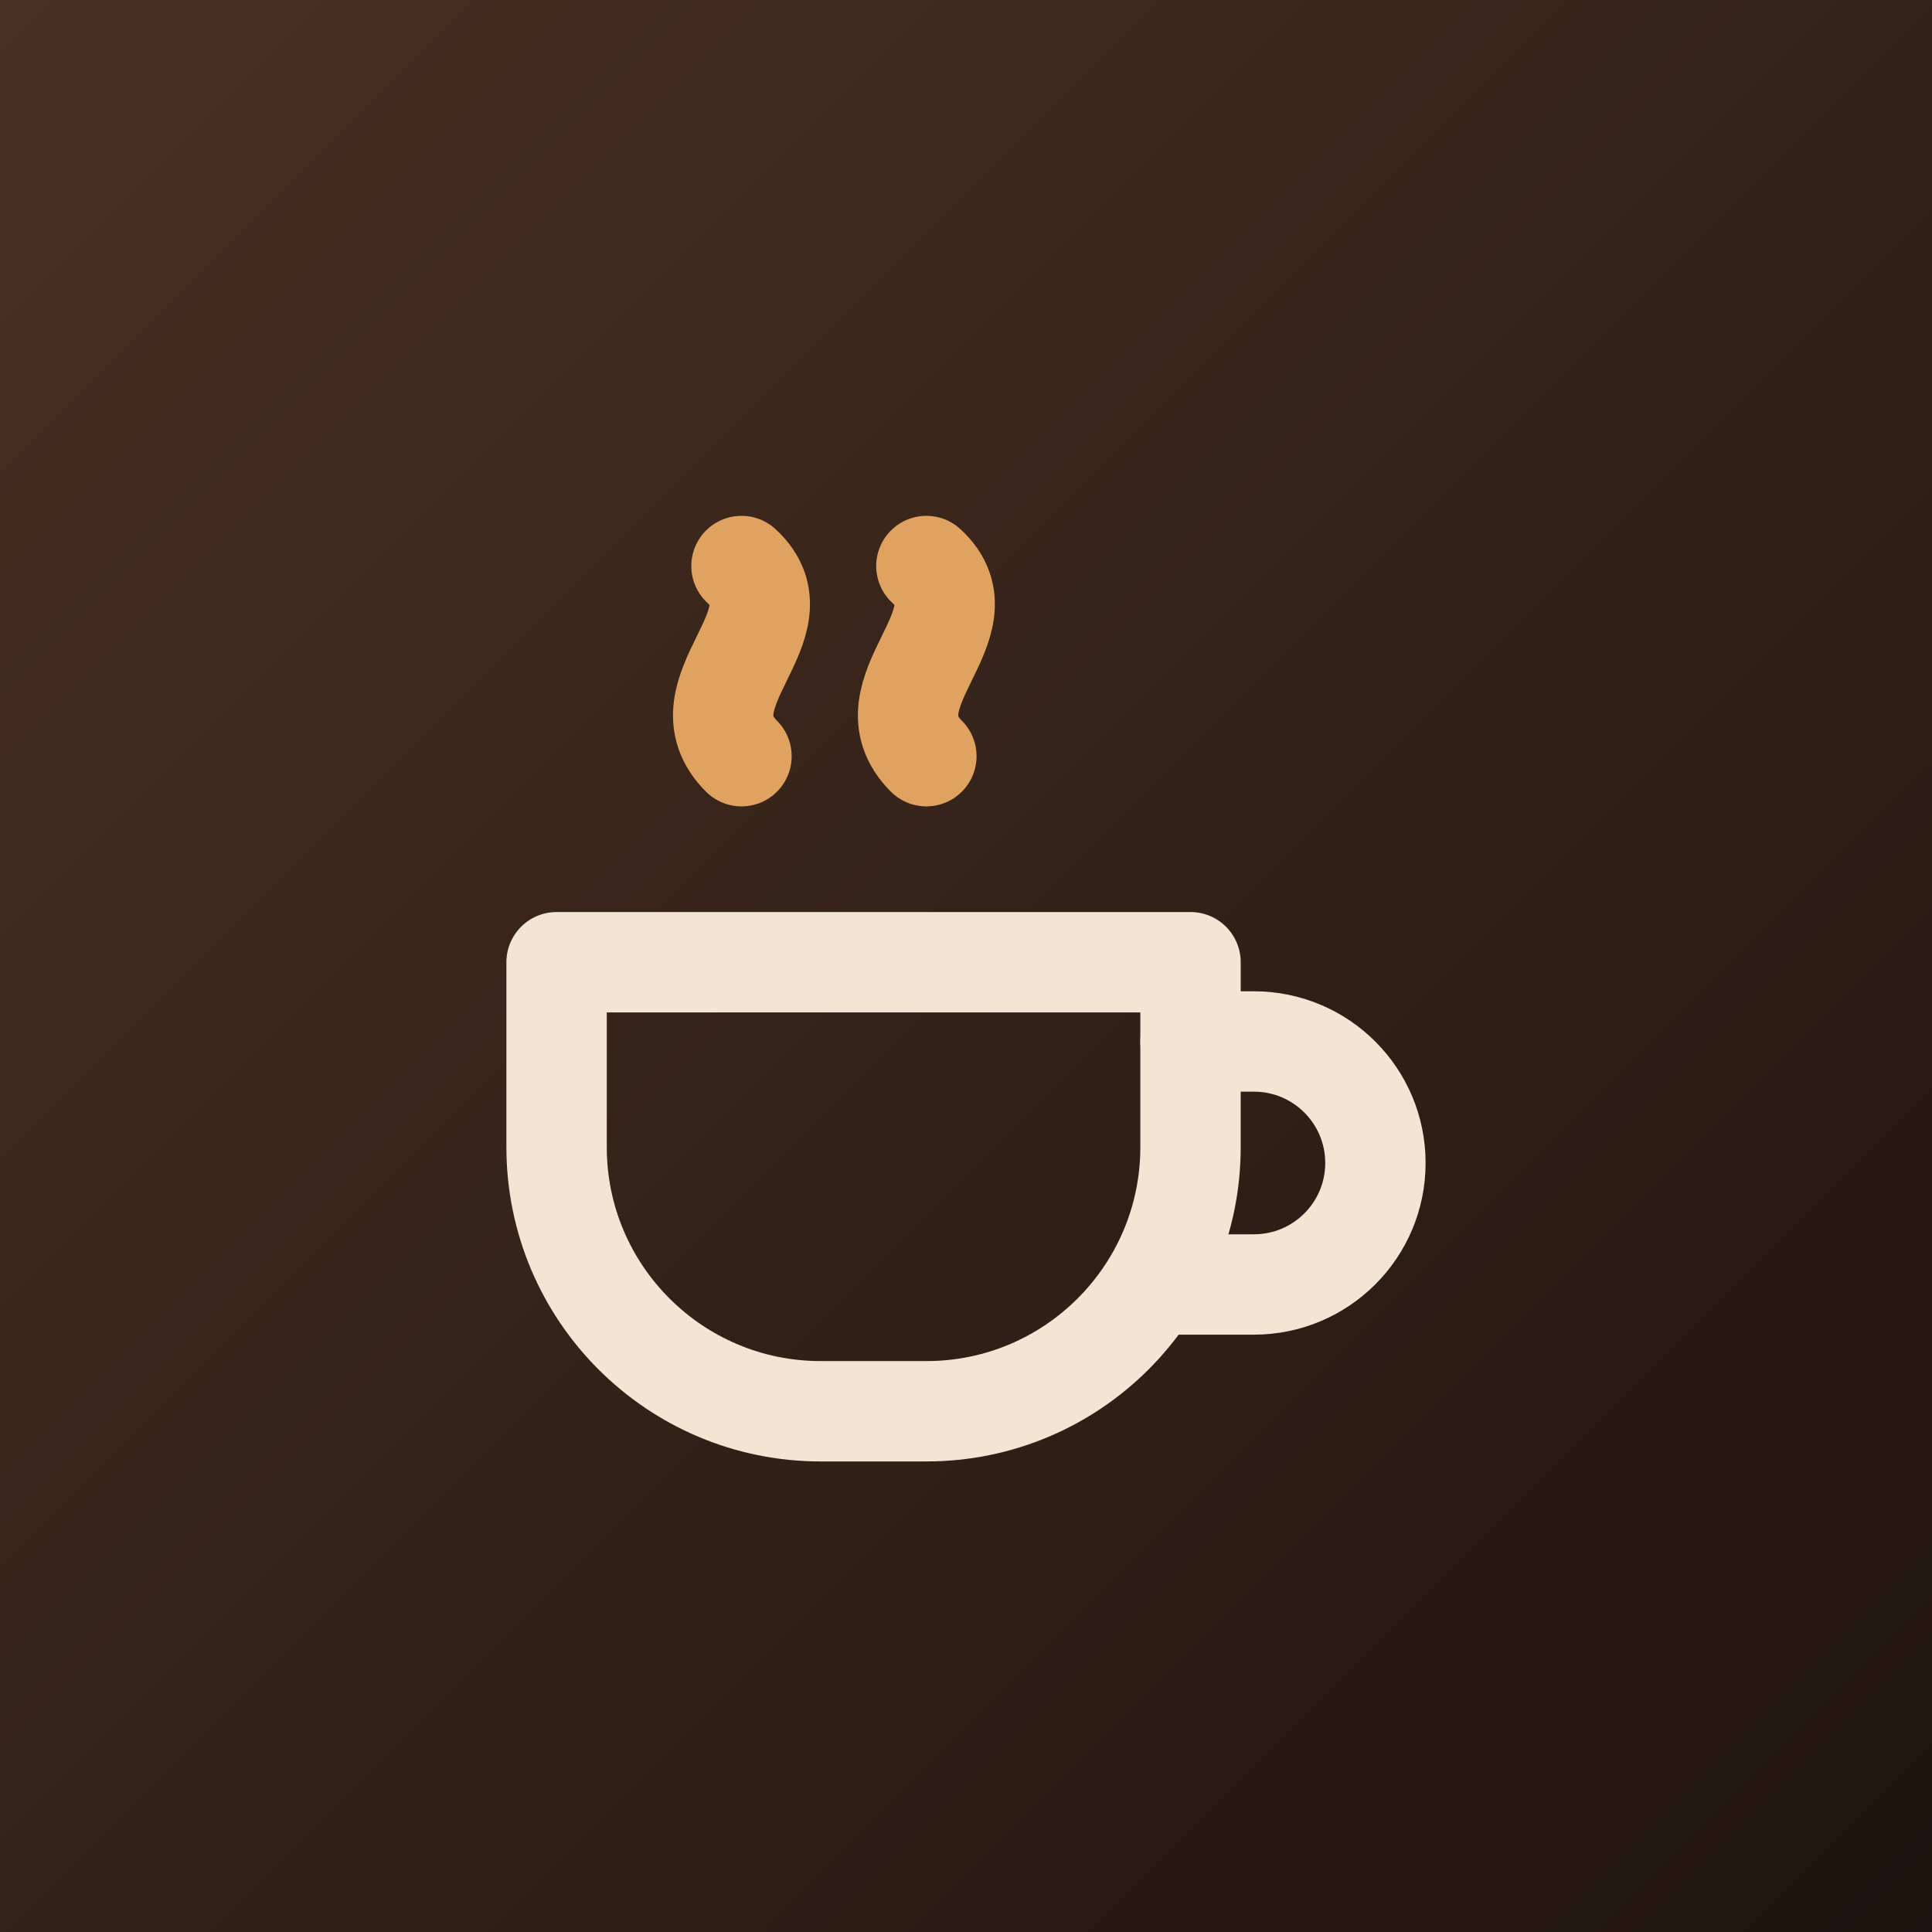
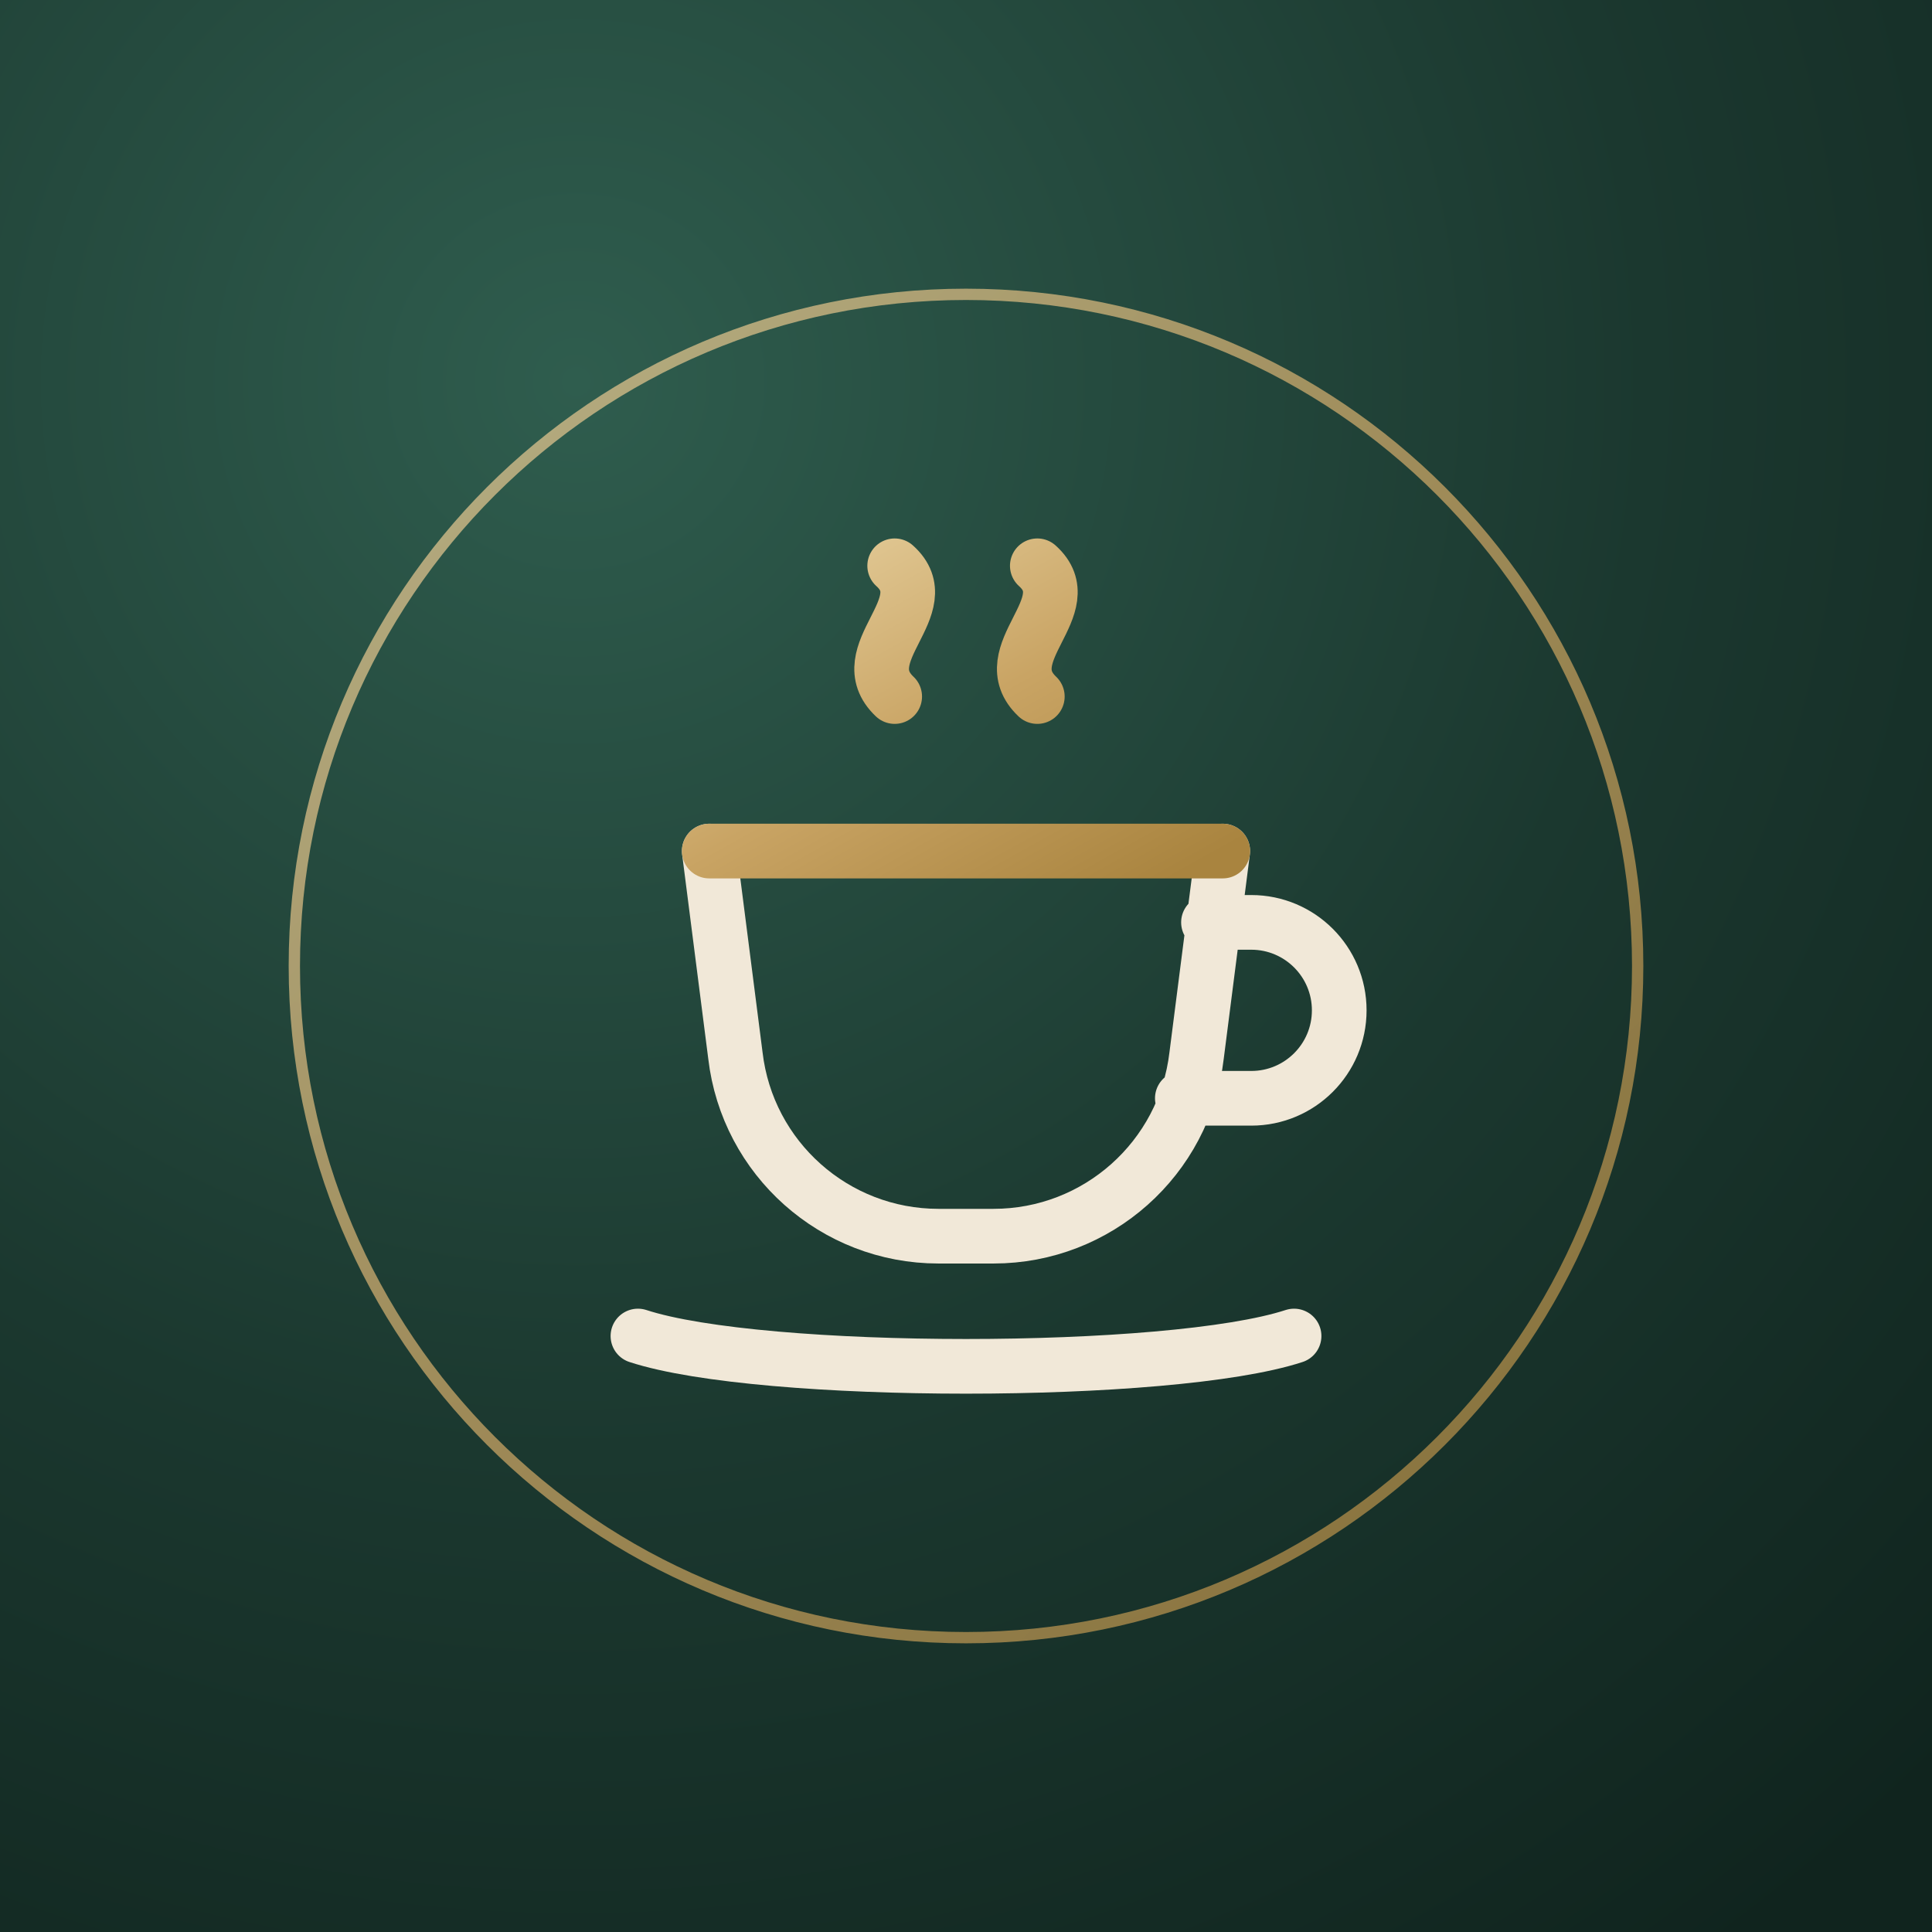
<svg xmlns="http://www.w3.org/2000/svg" viewBox="0 0 512 512">
  <defs>
-     <linearGradient id="g" x1="0" y1="0" x2="1" y2="1">
-       <stop offset="0" stop-color="#4a3022" />
-       <stop offset="1" stop-color="#1f140f" />
+     <radialGradient id="g" cx="0.3" cy="0.2" r="1">
+       <stop offset="0" stop-color="#2f5d4e" />
+       <stop offset="0.55" stop-color="#1b382f" />
+       <stop offset="1" stop-color="#10241e" />
+     </radialGradient>
+     <linearGradient id="o" x1="0" y1="0" x2="1" y2="1">
+       <stop offset="0" stop-color="#e6cf9d" />
+       <stop offset="0.5" stop-color="#c9a464" />
+       <stop offset="1" stop-color="#a9843f" />
    </linearGradient>
  </defs>
  <rect width="512" height="512" fill="url(#g)" />
-   <g transform="translate(256 262) scale(14) translate(-12.25 -11.5)" fill="none" stroke-linecap="round" stroke-linejoin="round" stroke-width="1.9">
-     <path d="M4.5 11h12v3.5a5 5 0 0 1-5 5h-2a5 5 0 0 1-5-5z" stroke="#f3e5d3" />
-     <path d="M16.5 12.5h1.2a2.3 2.3 0 0 1 0 4.6h-1.6" stroke="#f3e5d3" />
-     <path d="M8 3.5c1.2 1.1-1.2 2.4 0 3.6M11.5 3.5c1.2 1.1-1.2 2.4 0 3.6" stroke="#e0a25f" />
+   <circle cx="256" cy="256" r="178" fill="none" stroke="url(#o)" stroke-width="3" opacity="0.75" />
+   <g transform="translate(256 252) scale(12.6) translate(-11.5 -11.7)" fill="none" stroke-linecap="round" stroke-linejoin="round" stroke-width="1.15">
+     <path d="M6.1 9.6l.55 4.3a4.3 4.3 0 0 0 4.27 3.8h1.16a4.3 4.3 0 0 0 4.27-3.8l.55-4.3M16.6 11.1h.9a1.85 1.85 0 0 1 0 3.7h-1.45M4.6 19.8c2.6.85 11.2.85 13.8 0" stroke="#f1e8d8" />
+     <path d="M6.1 9.6h10.8M10 3.6c.95.85-.95 1.85 0 2.75M13 3.6c.95.85-.95 1.85 0 2.75" stroke="url(#o)" />
  </g>
</svg>
